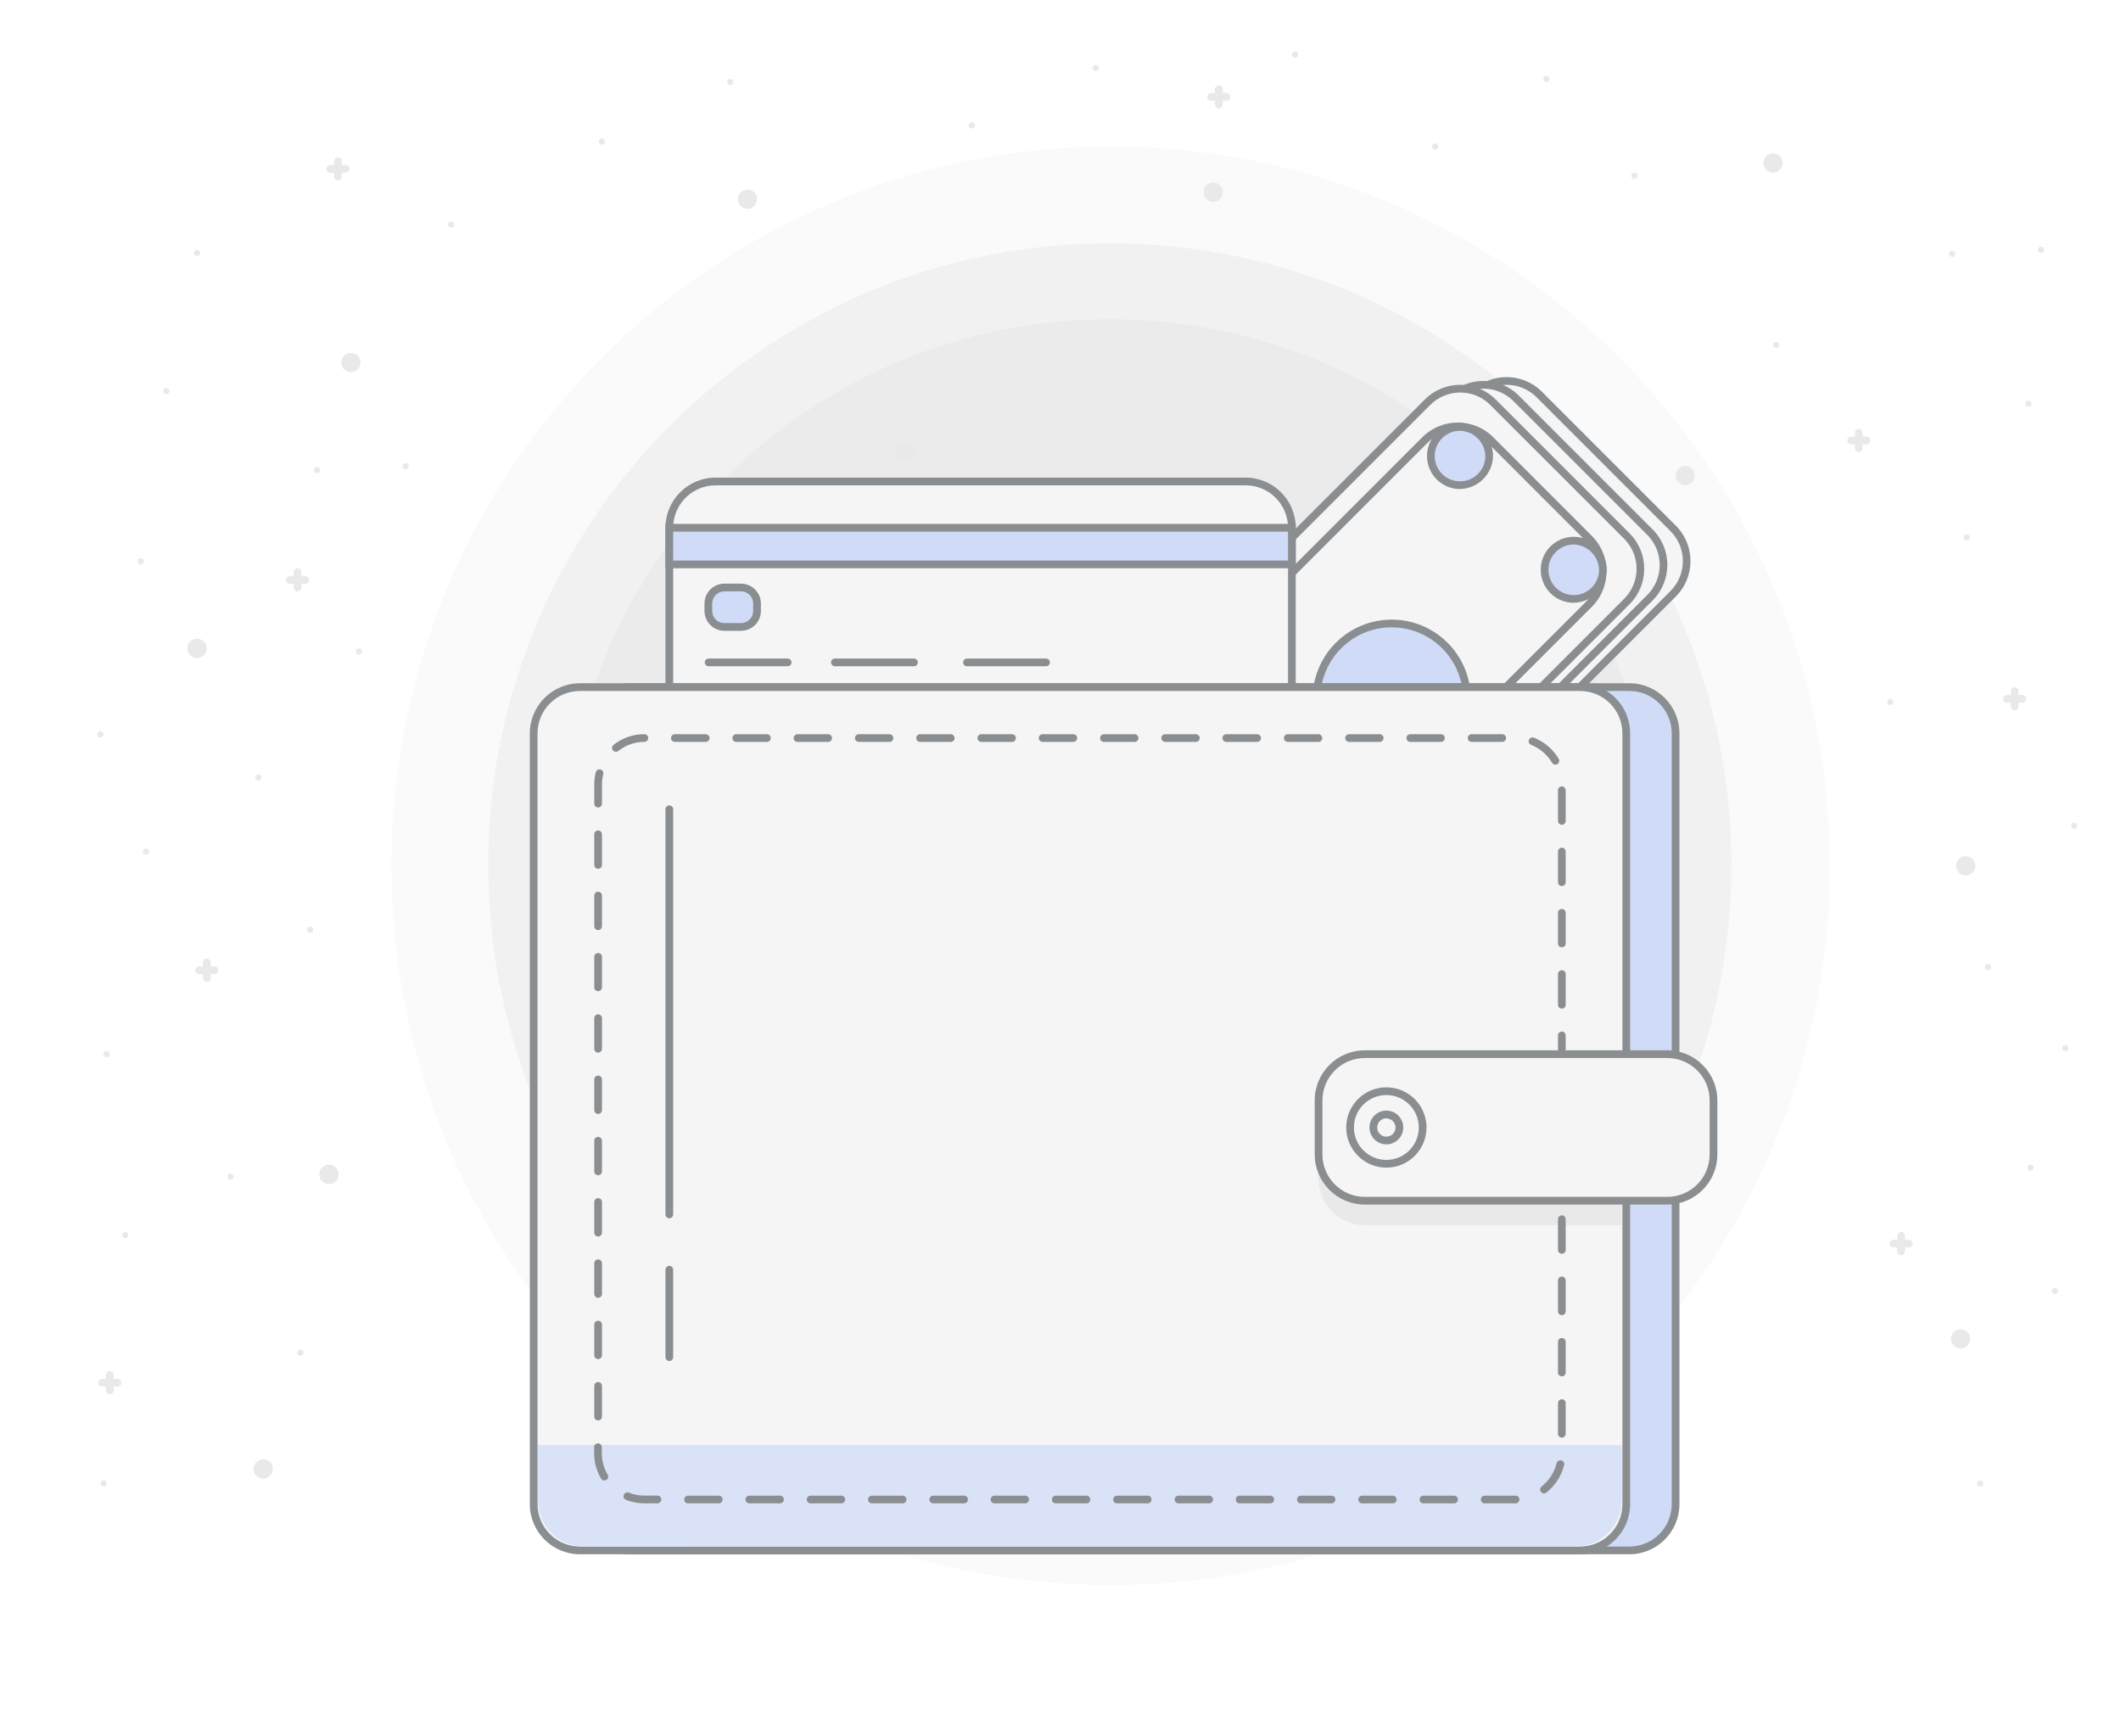
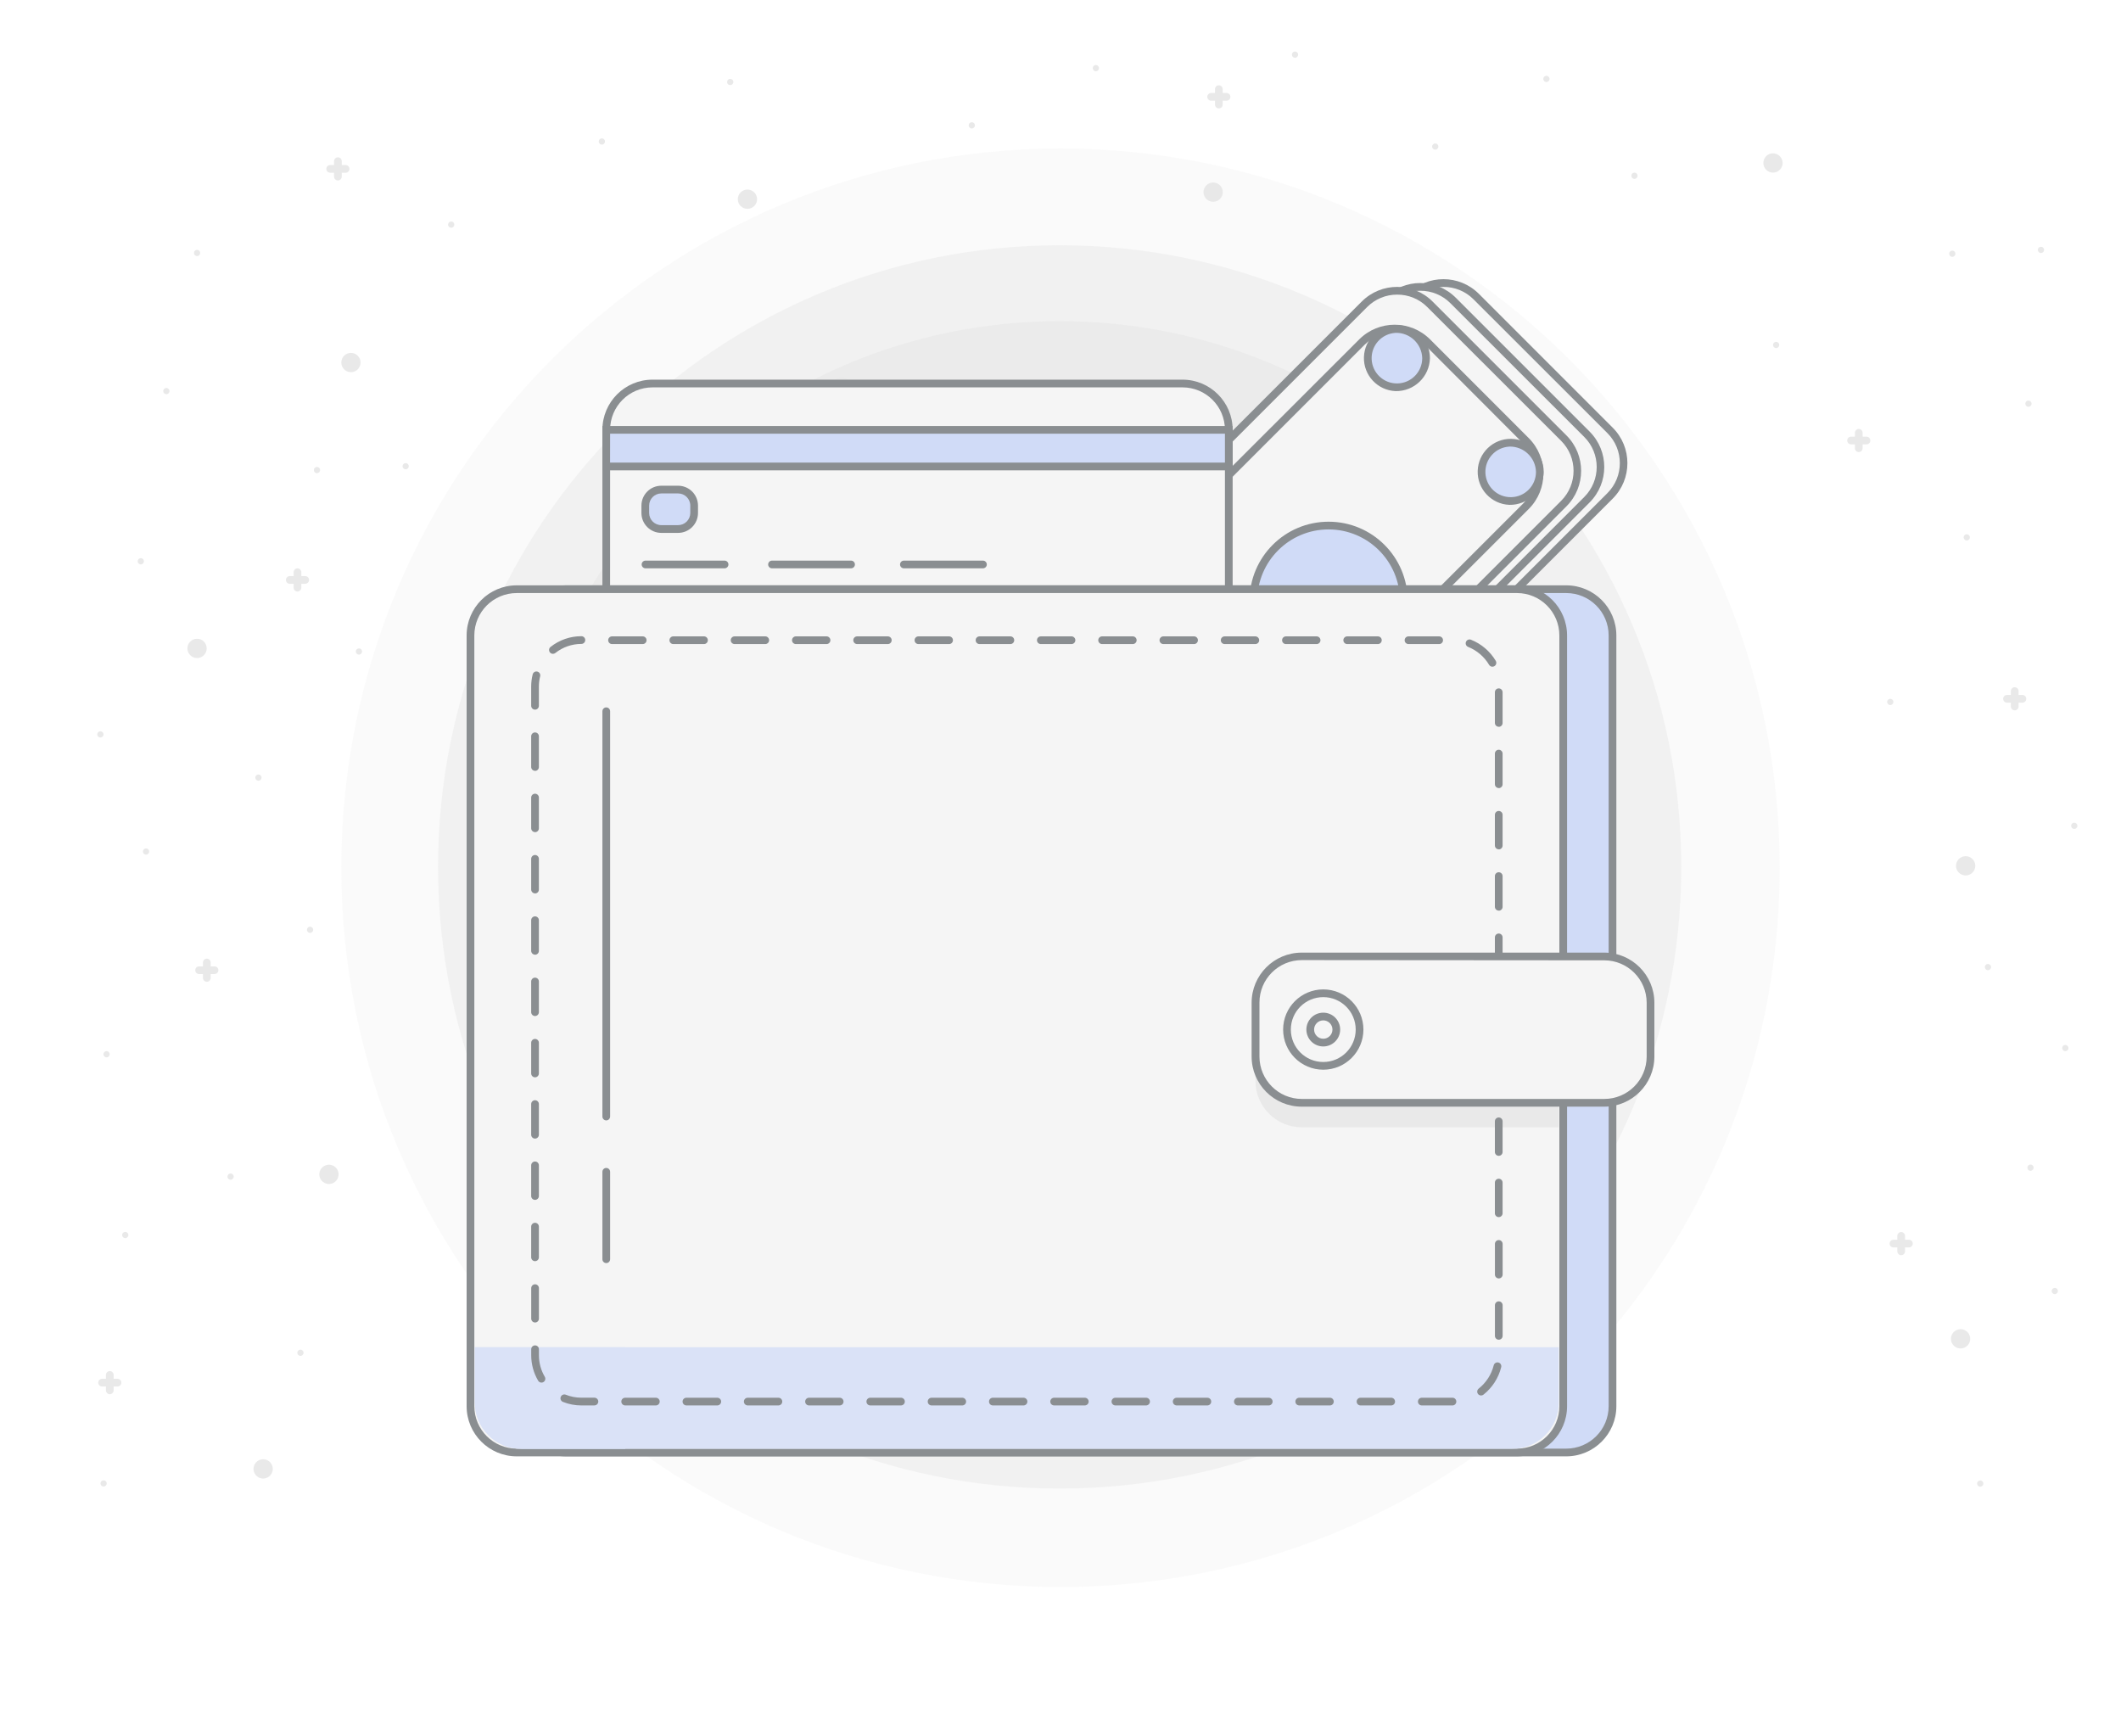
<svg xmlns="http://www.w3.org/2000/svg" id="Layer_1" data-name="Layer 1" viewBox="0 0 550 450">
  <defs>
-     <style>.cls-1{opacity:0.18;}.cls-2{fill:#e5e5e5;}.cls-3{opacity:0.42;}.cls-4{opacity:0.5;}.cls-5{fill:#e9e9e9;}.cls-6{fill:#f5f5f5;}.cls-7{fill:#8a8e91;}.cls-8{fill:#d0dbf7;}.cls-9{fill:#dae2f7;}</style>
+     <style>.cls-1{fill:#e9e9e9;}.cls-2{opacity:0.18;}.cls-3{fill:#e5e5e5;}.cls-4{opacity:0.42;}.cls-5{opacity:0.5;}.cls-6{fill:#f5f5f5;}.cls-7{fill:#8a8e91;}.cls-8{fill:#d0dbf7;}.cls-9{fill:#dae2f7;}</style>
  </defs>
-   <g class="cls-1">
-     <circle class="cls-2" cx="288" cy="224.5" r="186.5" />
-   </g>
-   <g class="cls-3">
-     <circle class="cls-2" cx="287.78" cy="224.28" r="161.19" />
+   <circle class="cls-1" cx="91" cy="94" r="2.5" />
+   <circle class="cls-1" cx="193.82" cy="51.65" r="2.5" />
+   <circle class="cls-1" cx="51.1" cy="168.12" r="2.5" />
+   <circle class="cls-1" cx="314.58" cy="49.82" r="2.5" />
+   <circle class="cls-1" cx="85.3" cy="304.5" r="2.5" transform="translate(-172.97 122.03) rotate(-39.11)" />
+   <circle class="cls-1" cx="68.24" cy="380.87" r="2.5" transform="translate(-224.97 128.38) rotate(-39.11)" />
+   <circle class="cls-1" cx="459.76" cy="42.26" r="2.5" transform="translate(1.86 101.39) rotate(-12.61)" />
+   <circle class="cls-1" cx="509.72" cy="224.5" r="2.5" transform="translate(-36.72 116.69) rotate(-12.61)" />
+   <circle class="cls-1" cx="508.4" cy="347.14" r="2.5" transform="translate(-63.52 119.36) rotate(-12.61)" />
+   <circle class="cls-1" cx="51.1" cy="65.59" r="0.81" />
+   <circle class="cls-1" cx="105.19" cy="120.88" r="0.81" />
+   <circle class="cls-1" cx="43.14" cy="101.4" r="0.81" />
+   <circle class="cls-1" cx="82.19" cy="121.88" r="0.81" />
+   <circle class="cls-1" cx="36.51" cy="145.53" r="0.81" />
+   <circle class="cls-1" cx="93.08" cy="168.93" r="0.81" />
+   <circle class="cls-1" cx="26.03" cy="190.42" r="0.81" />
+   <circle class="cls-1" cx="67.01" cy="201.62" r="0.81" />
+   <circle class="cls-1" cx="37.87" cy="220.79" r="0.81" />
+   <circle class="cls-1" cx="80.4" cy="241.08" r="0.81" />
+   <circle class="cls-1" cx="27.63" cy="273.35" r="0.81" />
+   <circle class="cls-1" cx="59.79" cy="305.08" r="0.81" />
+   <circle class="cls-1" cx="32.48" cy="320.22" r="0.81" />
+   <circle class="cls-1" cx="77.91" cy="350.75" r="0.81" />
+   <circle class="cls-1" cx="26.86" cy="384.63" r="0.81" />
+   <circle class="cls-1" cx="189.35" cy="21.27" r="0.81" transform="translate(26.03 119.4) rotate(-37.41)" />
+   <circle class="cls-1" cx="156.08" cy="36.7" r="0.81" transform="translate(9.8 102.36) rotate(-37.41)" />
+   <circle class="cls-1" cx="117" cy="58.24" r="0.81" transform="translate(-11.32 83.06) rotate(-37.41)" />
+   <circle class="cls-1" cx="529.25" cy="64.79" r="0.81" />
+   <circle class="cls-1" cx="506.25" cy="65.79" r="0.81" />
+   <circle class="cls-1" cx="526" cy="104.67" r="0.81" />
+   <circle class="cls-1" cx="460.57" cy="89.44" r="0.81" />
+   <circle class="cls-1" cx="423.83" cy="45.57" r="0.81" />
+   <circle class="cls-1" cx="401" cy="20.46" r="0.81" />
+   <circle class="cls-1" cx="372.17" cy="38" r="0.81" />
+   <circle class="cls-1" cx="335.81" cy="14.17" r="0.81" />
+   <circle class="cls-1" cx="252" cy="32.5" r="0.81" />
+   <circle class="cls-1" cx="284.17" cy="17.67" r="0.81" />
+   <circle class="cls-1" cx="510" cy="139.33" r="0.81" />
+   <circle class="cls-1" cx="490.17" cy="182" r="0.81" />
+   <circle class="cls-1" cx="537.88" cy="214.12" r="0.81" />
+   <circle class="cls-1" cx="515.5" cy="250.75" r="0.81" />
+   <circle class="cls-1" cx="535.56" cy="271.75" r="0.81" />
+   <circle class="cls-1" cx="526.55" cy="302.78" r="0.81" transform="translate(135.78 767.78) rotate(-79.86)" />
+   <circle class="cls-1" cx="532.86" cy="334.76" r="0.81" transform="translate(109.49 800.34) rotate(-79.86)" />
+   <circle class="cls-1" cx="513.52" cy="384.69" r="0.81" transform="translate(44.41 822.44) rotate(-79.86)" />
+   <path class="cls-1" d="M89.62,42.79h-1v-1a1,1,0,0,0-2,0v1h-1a1,1,0,0,0,0,2h1v1a1,1,0,0,0,2,0v-1h1a1,1,0,0,0,0-2Z" />
+   <path class="cls-1" d="M484,113.22h-1v-1a1,1,0,1,0-2,0v1h-1a1,1,0,0,0,0,2h1v1a1,1,0,0,0,2,0v-1h1a1,1,0,0,0,0-2Z" />
+   <path class="cls-1" d="M55.63,250.56h-1v-1a1,1,0,1,0-2,0v1h-1a1,1,0,0,0,0,2h1v1a1,1,0,0,0,2,0v-1h1a1,1,0,0,0,0-2Z" />
+   <path class="cls-1" d="M318.06,24.11h-1v-1a1,1,0,0,0-2,0v1h-1a1,1,0,0,0,0,2h1v1a1,1,0,1,0,2,0v-1h1a1,1,0,0,0,0-2Z" />
+   <path class="cls-1" d="M524.44,180.19h-1v-1a1,1,0,0,0-2,0v1h-1a1,1,0,0,0,0,2h1v1a1,1,0,1,0,2,0v-1h1a1,1,0,0,0,0-2Z" />
+   <path class="cls-1" d="M495,321.45h-1v-1a1,1,0,0,0-2,0v1h-1a1,1,0,0,0,0,2h1v1a1,1,0,0,0,2,0v-1h1a1,1,0,0,0,0-2Z" />
+   <path class="cls-1" d="M79.14,149.37h-1v-1a1,1,0,0,0-2,0v1h-1a1,1,0,1,0,0,2h1v1a1,1,0,0,0,2,0v-1h1a1,1,0,1,0,0-2Z" />
+   <path class="cls-1" d="M30.47,357.5h-1v-1a1,1,0,0,0-2,0v1h-1a1,1,0,1,0,0,2h1v1a1,1,0,0,0,2,0v-1h1a1,1,0,1,0,0-2Z" />
+   <g class="cls-2">
+     <circle class="cls-3" cx="275" cy="225" r="186.5" />
  </g>
  <g class="cls-4">
-     <circle class="cls-2" cx="287.78" cy="224.28" r="141.51" />
+     <circle class="cls-3" cx="274.78" cy="224.78" r="161.19" />
  </g>
-   <circle class="cls-5" cx="91" cy="94" r="2.5" />
-   <circle class="cls-5" cx="193.82" cy="51.65" r="2.5" />
-   <circle class="cls-5" cx="51.1" cy="168.12" r="2.5" />
-   <circle class="cls-5" cx="234.54" cy="116.72" r="2.5" />
-   <circle class="cls-5" cx="314.58" cy="49.82" r="2.5" />
-   <circle class="cls-5" cx="85.3" cy="304.5" r="2.5" transform="translate(-172.97 122.03) rotate(-39.11)" />
-   <circle class="cls-5" cx="68.24" cy="380.87" r="2.5" transform="translate(-224.97 128.38) rotate(-39.11)" />
-   <circle class="cls-5" cx="459.76" cy="42.26" r="2.5" transform="translate(1.86 101.39) rotate(-12.61)" />
-   <circle class="cls-5" cx="437" cy="123.3" r="2.5" transform="translate(-16.38 98.37) rotate(-12.61)" />
-   <circle class="cls-5" cx="509.72" cy="224.5" r="2.5" transform="translate(-36.72 116.69) rotate(-12.61)" />
-   <circle class="cls-5" cx="508.4" cy="347.14" r="2.5" transform="translate(-63.52 119.36) rotate(-12.61)" />
-   <circle class="cls-5" cx="51.1" cy="65.59" r="0.81" />
-   <circle class="cls-5" cx="105.19" cy="120.88" r="0.81" />
-   <circle class="cls-5" cx="43.14" cy="101.4" r="0.81" />
-   <circle class="cls-5" cx="82.19" cy="121.88" r="0.81" />
-   <circle class="cls-5" cx="36.51" cy="145.53" r="0.81" />
-   <circle class="cls-5" cx="93.08" cy="168.93" r="0.81" />
-   <circle class="cls-5" cx="26.03" cy="190.42" r="0.81" />
-   <circle class="cls-5" cx="67.01" cy="201.62" r="0.81" />
-   <circle class="cls-5" cx="37.87" cy="220.79" r="0.81" />
-   <circle class="cls-5" cx="80.4" cy="241.08" r="0.81" />
-   <circle class="cls-5" cx="27.63" cy="273.35" r="0.81" />
-   <circle class="cls-5" cx="59.79" cy="305.08" r="0.81" />
-   <circle class="cls-5" cx="32.48" cy="320.22" r="0.81" />
-   <circle class="cls-5" cx="77.91" cy="350.75" r="0.81" />
-   <circle class="cls-5" cx="26.86" cy="384.63" r="0.81" />
-   <circle class="cls-5" cx="189.35" cy="21.27" r="0.81" transform="translate(26.03 119.4) rotate(-37.41)" />
-   <circle class="cls-5" cx="156.08" cy="36.7" r="0.81" transform="translate(9.8 102.36) rotate(-37.41)" />
-   <circle class="cls-5" cx="117" cy="58.24" r="0.81" transform="translate(-11.32 83.06) rotate(-37.41)" />
-   <circle class="cls-5" cx="529.25" cy="64.79" r="0.81" />
-   <circle class="cls-5" cx="506.25" cy="65.79" r="0.81" />
-   <circle class="cls-5" cx="526" cy="104.67" r="0.81" />
-   <circle class="cls-5" cx="460.57" cy="89.44" r="0.81" />
-   <circle class="cls-5" cx="423.83" cy="45.57" r="0.81" />
-   <circle class="cls-5" cx="401" cy="20.46" r="0.81" />
-   <circle class="cls-5" cx="372.17" cy="38" r="0.81" />
-   <circle class="cls-5" cx="335.81" cy="14.17" r="0.81" />
-   <circle class="cls-5" cx="252" cy="32.5" r="0.81" />
-   <circle class="cls-5" cx="284.17" cy="17.67" r="0.81" />
-   <circle class="cls-5" cx="510" cy="139.33" r="0.81" />
-   <circle class="cls-5" cx="490.17" cy="182" r="0.81" />
-   <circle class="cls-5" cx="537.88" cy="214.12" r="0.81" />
-   <circle class="cls-5" cx="515.5" cy="250.75" r="0.81" />
-   <circle class="cls-5" cx="535.56" cy="271.75" r="0.81" />
-   <circle class="cls-5" cx="526.55" cy="302.78" r="0.81" transform="translate(135.78 767.78) rotate(-79.86)" />
-   <circle class="cls-5" cx="532.86" cy="334.76" r="0.81" transform="translate(109.49 800.34) rotate(-79.86)" />
-   <circle class="cls-5" cx="513.52" cy="384.69" r="0.81" transform="translate(44.41 822.44) rotate(-79.86)" />
-   <path class="cls-5" d="M89.62,42.79h-1v-1a1,1,0,0,0-2,0v1h-1a1,1,0,0,0,0,2h1v1a1,1,0,0,0,2,0v-1h1a1,1,0,0,0,0-2Z" />
-   <path class="cls-5" d="M484,113.22h-1v-1a1,1,0,1,0-2,0v1h-1a1,1,0,0,0,0,2h1v1a1,1,0,0,0,2,0v-1h1a1,1,0,0,0,0-2Z" />
-   <path class="cls-5" d="M55.63,250.56h-1v-1a1,1,0,1,0-2,0v1h-1a1,1,0,0,0,0,2h1v1a1,1,0,0,0,2,0v-1h1a1,1,0,0,0,0-2Z" />
-   <path class="cls-5" d="M318.06,24.11h-1v-1a1,1,0,0,0-2,0v1h-1a1,1,0,0,0,0,2h1v1a1,1,0,1,0,2,0v-1h1a1,1,0,0,0,0-2Z" />
-   <path class="cls-5" d="M524.44,180.19h-1v-1a1,1,0,0,0-2,0v1h-1a1,1,0,0,0,0,2h1v1a1,1,0,1,0,2,0v-1h1a1,1,0,0,0,0-2Z" />
-   <path class="cls-5" d="M495,321.45h-1v-1a1,1,0,0,0-2,0v1h-1a1,1,0,0,0,0,2h1v1a1,1,0,0,0,2,0v-1h1a1,1,0,0,0,0-2Z" />
-   <path class="cls-5" d="M79.14,149.37h-1v-1a1,1,0,0,0-2,0v1h-1a1,1,0,1,0,0,2h1v1a1,1,0,0,0,2,0v-1h1a1,1,0,1,0,0-2Z" />
-   <path class="cls-5" d="M30.47,357.5h-1v-1a1,1,0,0,0-2,0v1h-1a1,1,0,1,0,0,2h1v1a1,1,0,0,0,2,0v-1h1a1,1,0,1,0,0-2Z" />
-   <rect class="cls-6" x="295.51" y="133.21" width="141.75" height="73.08" rx="12" ry="12" transform="translate(-12.72 308.79) rotate(-45)" />
-   <path class="cls-7" d="M342.11,241.73a13,13,0,0,1-9.19-3.8l-34.71-34.71a13,13,0,0,1,0-18.38l83.26-83.26a13,13,0,0,1,18.38,0l34.71,34.71a13,13,0,0,1,0,18.38L351.3,237.93A13,13,0,0,1,342.11,241.73ZM390.67,99.78a10.92,10.92,0,0,0-7.78,3.21l-83.26,83.26a11,11,0,0,0,0,15.56l34.71,34.71a11,11,0,0,0,15.56,0l83.26-83.26a11,11,0,0,0,0-15.56L398.45,103A10.92,10.92,0,0,0,390.67,99.78Z" />
-   <rect class="cls-6" x="289.51" y="134.21" width="141.75" height="73.08" rx="12" ry="12" transform="translate(-15.18 304.85) rotate(-45)" />
-   <path class="cls-7" d="M336.11,242.73a13,13,0,0,1-9.19-3.8l-34.71-34.71a13,13,0,0,1,0-18.38l83.26-83.26a13,13,0,0,1,18.38,0l34.71,34.71a13,13,0,0,1,0,18.38L345.3,238.93A13,13,0,0,1,336.11,242.73Zm48.56-141.95a10.92,10.92,0,0,0-7.78,3.21l-83.26,83.26a11,11,0,0,0,0,15.56l34.71,34.71a11,11,0,0,0,15.56,0l83.26-83.26a11,11,0,0,0,0-15.56L392.45,104A10.92,10.92,0,0,0,384.67,100.78Z" />
-   <rect class="cls-6" x="283.51" y="135.21" width="141.75" height="73.08" rx="12" ry="12" transform="translate(-17.65 300.9) rotate(-45)" />
-   <path class="cls-7" d="M330.11,243.73a13,13,0,0,1-9.19-3.8l-34.71-34.71a13,13,0,0,1,0-18.38l83.26-83.26a13,13,0,0,1,18.38,0l34.71,34.71a13,13,0,0,1,0,18.38L339.3,239.93A13,13,0,0,1,330.11,243.73Zm48.56-141.95a10.92,10.92,0,0,0-7.78,3.21l-83.26,83.26a11,11,0,0,0,0,15.56l34.71,34.71a11,11,0,0,0,15.56,0l83.26-83.26a11,11,0,0,0,0-15.56L386.45,105A10.92,10.92,0,0,0,378.67,101.78Z" />
-   <rect class="cls-6" x="295.27" y="139.85" width="121.86" height="60.18" rx="12" ry="12" transform="translate(-15.84 301.65) rotate(-45)" />
-   <path class="cls-7" d="M334.4,230.31a12.91,12.91,0,0,1-9.19-3.79l-25.58-25.58a13,13,0,0,1,0-18.38l69.2-69.2a13,13,0,0,1,18.38,0l25.58,25.59a13,13,0,0,1,0,18.38l-69.2,69.2A12.91,12.91,0,0,1,334.4,230.31ZM378,111.55a11,11,0,0,0-7.78,3.22L301,184a11,11,0,0,0,0,15.56l25.58,25.58a11,11,0,0,0,15.56,0l69.2-69.2a11,11,0,0,0,0-15.56l-25.58-25.59A11,11,0,0,0,378,111.55Z" />
-   <path class="cls-6" d="M185.56,124.83H323a12,12,0,0,1,12,12v48.91a0,0,0,0,1,0,0H173.56a0,0,0,0,1,0,0V136.83A12,12,0,0,1,185.56,124.83Z" />
-   <path class="cls-7" d="M336,186.74H172.56V136.84a13,13,0,0,1,13-13H323a13,13,0,0,1,13,13Zm-161.44-2H334V136.84a11,11,0,0,0-11-11H185.56a11,11,0,0,0-11,11Z" />
-   <circle class="cls-8" cx="360.88" cy="181.16" r="19.5" />
-   <path class="cls-7" d="M360.88,201.66a20.5,20.5,0,1,1,20.5-20.5A20.52,20.52,0,0,1,360.88,201.66Zm0-39a18.5,18.5,0,1,0,18.5,18.5A18.52,18.52,0,0,0,360.88,162.66Z" />
-   <rect class="cls-8" x="151.17" y="178.16" width="283.33" height="223.84" rx="12" ry="12" />
-   <path class="cls-7" d="M422.5,403H163.17a13,13,0,0,1-13-13V190.16a13,13,0,0,1,13-13H422.5a13,13,0,0,1,13,13V390A13,13,0,0,1,422.5,403ZM163.17,179.16a11,11,0,0,0-11,11V390a11,11,0,0,0,11,11H422.5a11,11,0,0,0,11-11V190.16a11,11,0,0,0-11-11Z" />
-   <rect class="cls-6" x="138.39" y="178.16" width="283.33" height="223.84" rx="12" ry="12" />
-   <path class="cls-7" d="M409.71,403H150.39a13,13,0,0,1-13-13V190.16a13,13,0,0,1,13-13H409.71a13,13,0,0,1,13,13V390A13,13,0,0,1,409.71,403ZM150.39,179.16a11,11,0,0,0-11,11V390a11,11,0,0,0,11,11H409.71a11,11,0,0,0,11-11V190.16a11,11,0,0,0-11-11Z" />
-   <path class="cls-5" d="M353.92,279.68h54.64a12,12,0,0,1,12,12v26a0,0,0,0,1,0,0H353.92a12,12,0,0,1-12-12v-14A12,12,0,0,1,353.92,279.68Z" />
-   <path class="cls-9" d="M139.5,374.71H420.55a0,0,0,0,1,0,0V389a12,12,0,0,1-12,12H151.5a12,12,0,0,1-12-12V374.71A0,0,0,0,1,139.5,374.71Z" />
-   <path class="cls-7" d="M173.56,315.89a1,1,0,0,1-1-1V209.82a1,1,0,0,1,2,0V314.89A1,1,0,0,1,173.56,315.89Z" />
-   <path class="cls-9" d="M139.5,374.71h39a0,0,0,0,1,0,0V401a0,0,0,0,1,0,0h-27a12,12,0,0,1-12-12V374.71A0,0,0,0,1,139.5,374.71Z" />
-   <path class="cls-7" d="M393,389.8h-8a1,1,0,0,1,0-2H393a1,1,0,0,1,1,1A1,1,0,0,1,393,389.8Zm-15.94,0h-7.95a1,1,0,0,1,0-2h7.95a1,1,0,0,1,0,2Zm-15.89,0h-7.95a1,1,0,0,1,0-2h7.95a1,1,0,0,1,0,2Zm-15.89,0h-7.95a1,1,0,0,1,0-2h7.95a1,1,0,0,1,0,2Zm-15.89,0h-7.95a1,1,0,0,1,0-2h7.95a1,1,0,0,1,0,2Zm-15.89,0H305.6a1,1,0,0,1,0-2h7.95a1,1,0,0,1,0,2Zm-15.89,0h-7.95a1,1,0,0,1,0-2h7.95a1,1,0,0,1,0,2Zm-15.89,0h-7.95a1,1,0,0,1,0-2h7.95a1,1,0,0,1,0,2Zm-15.89,0h-7.95a1,1,0,0,1,0-2h7.95a1,1,0,0,1,0,2Zm-15.89,0H242a1,1,0,0,1,0-2H250a1,1,0,0,1,0,2Zm-15.89,0h-7.95a1,1,0,0,1,0-2h7.95a1,1,0,1,1,0,2Zm-15.89,0h-7.95a1,1,0,1,1,0-2h7.95a1,1,0,1,1,0,2Zm-15.89,0h-7.95a1,1,0,1,1,0-2h7.95a1,1,0,0,1,0,2Zm-15.89,0h-7.95a1,1,0,1,1,0-2h7.95a1,1,0,0,1,0,2Zm-15.89,0H167.1a12.86,12.86,0,0,1-4.78-.92,1,1,0,1,1,.74-1.86,10.88,10.88,0,0,0,4,.77h3.43a1,1,0,0,1,0,2Zm229.88-2.58a1,1,0,0,1-.62-1.79,11.1,11.1,0,0,0,3.89-6,1,1,0,1,1,1.94.48A13.11,13.11,0,0,1,401,387,1,1,0,0,1,400.41,387.22Zm-243.65-3.34a1,1,0,0,1-.86-.49,13,13,0,0,1-1.8-6.59v-1.57a1,1,0,0,1,2,0v1.57a10.94,10.94,0,0,0,1.52,5.57,1,1,0,0,1-.86,1.51ZM405,372.76a1,1,0,0,1-1-1v-7.95a1,1,0,0,1,2,0v7.95A1,1,0,0,1,405,372.76Zm-249.9-4.47a1,1,0,0,1-1-1v-7.95a1,1,0,0,1,2,0v7.95A1,1,0,0,1,155.1,368.29ZM405,356.87a1,1,0,0,1-1-1v-7.95a1,1,0,0,1,2,0v7.95A1,1,0,0,1,405,356.87Zm-249.9-4.47a1,1,0,0,1-1-1v-7.95a1,1,0,0,1,2,0v7.95A1,1,0,0,1,155.1,352.39ZM405,341a1,1,0,0,1-1-1V332a1,1,0,1,1,2,0V340A1,1,0,0,1,405,341ZM155.1,336.5a1,1,0,0,1-1-1v-7.95a1,1,0,0,1,2,0v7.95A1,1,0,0,1,155.1,336.5ZM405,325.08a1,1,0,0,1-1-1v-7.95a1,1,0,1,1,2,0v7.95A1,1,0,0,1,405,325.08Zm-249.9-4.47a1,1,0,0,1-1-1v-7.95a1,1,0,0,1,2,0v7.95A1,1,0,0,1,155.1,320.61ZM405,309.19a1,1,0,0,1-1-1v-7.95a1,1,0,1,1,2,0v7.95A1,1,0,0,1,405,309.19Zm-249.9-4.47a1,1,0,0,1-1-1v-7.95a1,1,0,0,1,2,0v7.95A1,1,0,0,1,155.1,304.72ZM405,293.3a1,1,0,0,1-1-1v-7.95a1,1,0,1,1,2,0v7.95A1,1,0,0,1,405,293.3Zm-249.9-4.47a1,1,0,0,1-1-1v-7.95a1,1,0,0,1,2,0v7.95A1,1,0,0,1,155.1,288.83ZM405,277.41a1,1,0,0,1-1-1v-7.95a1,1,0,0,1,2,0v7.95A1,1,0,0,1,405,277.41Zm-249.9-4.47a1,1,0,0,1-1-1V264a1,1,0,0,1,2,0v7.95A1,1,0,0,1,155.1,272.94ZM405,261.52a1,1,0,0,1-1-1v-7.95a1,1,0,0,1,2,0v7.95A1,1,0,0,1,405,261.52ZM155.1,257a1,1,0,0,1-1-1V248.1a1,1,0,0,1,2,0V256A1,1,0,0,1,155.1,257ZM405,245.63a1,1,0,0,1-1-1v-7.95a1,1,0,0,1,2,0v7.95A1,1,0,0,1,405,245.63Zm-249.9-4.47a1,1,0,0,1-1-1v-7.95a1,1,0,0,1,2,0v7.95A1,1,0,0,1,155.1,241.16ZM405,229.74a1,1,0,0,1-1-1v-7.95a1,1,0,0,1,2,0v7.95A1,1,0,0,1,405,229.74Zm-249.9-4.47a1,1,0,0,1-1-1v-7.95a1,1,0,0,1,2,0v7.95A1,1,0,0,1,155.1,225.27ZM405,213.85a1,1,0,0,1-1-1V204.9a1,1,0,0,1,2,0v7.95A1,1,0,0,1,405,213.85Zm-249.9-4.47a1,1,0,0,1-1-1v-5a12.94,12.94,0,0,1,.39-3.14,1,1,0,1,1,1.94.49,11,11,0,0,0-.33,2.66v5A1,1,0,0,1,155.1,209.38Zm248.23-11.11a1,1,0,0,1-.86-.49,11.15,11.15,0,0,0-5.44-4.65,1,1,0,0,1,.74-1.86,13.16,13.16,0,0,1,6.43,5.48,1,1,0,0,1-.86,1.51Zm-243.62-3.34a1,1,0,0,1-.62-1.79,12.84,12.84,0,0,1,8-2.78h0a1,1,0,0,1,0,2,10.85,10.85,0,0,0-6.75,2.35A1,1,0,0,1,159.71,194.92Zm229.84-2.56H381.6a1,1,0,0,1,0-2h7.95a1,1,0,0,1,0,2Zm-15.89,0h-7.95a1,1,0,0,1,0-2h7.95a1,1,0,0,1,0,2Zm-15.89,0h-7.95a1,1,0,0,1,0-2h7.95a1,1,0,0,1,0,2Zm-15.89,0h-7.95a1,1,0,0,1,0-2h7.95a1,1,0,0,1,0,2Zm-15.89,0H318a1,1,0,0,1,0-2H326a1,1,0,0,1,0,2Zm-15.89,0h-7.95a1,1,0,0,1,0-2h7.95a1,1,0,0,1,0,2Zm-15.89,0h-7.95a1,1,0,0,1,0-2h7.95a1,1,0,0,1,0,2Zm-15.89,0h-7.95a1,1,0,0,1,0-2h7.95a1,1,0,0,1,0,2Zm-15.89,0h-7.95a1,1,0,0,1,0-2h7.95a1,1,0,0,1,0,2Zm-15.89,0h-7.95a1,1,0,0,1,0-2h7.95a1,1,0,0,1,0,2Zm-15.89,0h-7.95a1,1,0,0,1,0-2h7.95a1,1,0,0,1,0,2Zm-15.89,0H206.8a1,1,0,0,1,0-2h7.95a1,1,0,0,1,0,2Zm-15.89,0h-7.95a1,1,0,0,1,0-2h7.95a1,1,0,0,1,0,2Zm-15.89,0H175a1,1,0,0,1,0-2H183a1,1,0,0,1,0,2Z" />
-   <rect class="cls-6" x="341.92" y="273.35" width="102.41" height="37.99" rx="12" ry="12" />
-   <path class="cls-7" d="M432.33,312.33H353.92a13,13,0,0,1-13-13v-14a13,13,0,0,1,13-13h78.41a13,13,0,0,1,13,13v14A13,13,0,0,1,432.33,312.33Zm-78.41-38a11,11,0,0,0-11,11v14a11,11,0,0,0,11,11h78.41a11,11,0,0,0,11-11v-14a11,11,0,0,0-11-11Z" />
-   <circle class="cls-6" cx="359.5" cy="292.34" r="9.41" />
-   <path class="cls-7" d="M359.5,302.75a10.41,10.41,0,1,1,10.41-10.41A10.42,10.42,0,0,1,359.5,302.75Zm0-18.82a8.41,8.41,0,1,0,8.41,8.41A8.42,8.42,0,0,0,359.5,283.93Z" />
-   <circle class="cls-6" cx="359.5" cy="292.34" r="3.38" />
-   <path class="cls-7" d="M359.5,296.72a4.38,4.38,0,1,1,4.38-4.38A4.38,4.38,0,0,1,359.5,296.72Zm0-6.76a2.38,2.38,0,1,0,2.38,2.38A2.38,2.38,0,0,0,359.5,290Z" />
-   <path class="cls-7" d="M173.56,352.89a1,1,0,0,1-1-1V329.22a1,1,0,0,1,2,0v22.67A1,1,0,0,1,173.56,352.89Z" />
-   <rect class="cls-8" x="183.69" y="152.33" width="12.62" height="10.23" rx="4.16" ry="4.16" />
-   <path class="cls-7" d="M192.15,163.56h-4.31a5.16,5.16,0,0,1-5.16-5.16v-1.91a5.16,5.16,0,0,1,5.16-5.16h4.31a5.16,5.16,0,0,1,5.16,5.16v1.91A5.16,5.16,0,0,1,192.15,163.56Zm-4.31-10.23a3.16,3.16,0,0,0-3.16,3.16v1.91a3.16,3.16,0,0,0,3.16,3.16h4.31a3.16,3.16,0,0,0,3.16-3.16v-1.91a3.16,3.16,0,0,0-3.16-3.16Z" />
-   <path class="cls-7" d="M204.25,172.75h-20.5a1,1,0,0,1,0-2h20.5a1,1,0,0,1,0,2Z" />
-   <path class="cls-7" d="M237,172.75h-20.5a1,1,0,0,1,0-2H237a1,1,0,0,1,0,2Z" />
-   <path class="cls-7" d="M271.25,172.75h-20.5a1,1,0,0,1,0-2h20.5a1,1,0,0,1,0,2Z" />
-   <rect class="cls-8" x="173.56" y="136.83" width="161.44" height="9.5" />
-   <path class="cls-7" d="M336,147.34H172.56v-11.5H336Zm-161.44-2H334v-7.5H174.56Z" />
-   <ellipse class="cls-8" cx="378.24" cy="118.24" rx="7.92" ry="7.55" />
-   <path class="cls-7" d="M378.24,126.8a8.56,8.56,0,1,1,8.92-8.55A8.75,8.75,0,0,1,378.24,126.8Zm0-15.1a6.56,6.56,0,1,0,6.92,6.55A6.75,6.75,0,0,0,378.24,111.69Z" />
-   <ellipse class="cls-8" cx="407.73" cy="147.74" rx="7.92" ry="7.55" />
-   <path class="cls-7" d="M407.73,156.29a8.56,8.56,0,1,1,8.92-8.55A8.75,8.75,0,0,1,407.73,156.29Zm0-15.1a6.56,6.56,0,1,0,6.92,6.55A6.75,6.75,0,0,0,407.73,141.18Z" />
+   <g class="cls-5">
+     <circle class="cls-3" cx="274.78" cy="224.78" r="141.51" />
+   </g>
+   <circle class="cls-1" cx="218.19" cy="100.33" r="2.5" />
+   <rect class="cls-6" x="279.16" y="107.82" width="141.75" height="73.08" rx="12" ry="12" transform="translate(0.45 289.79) rotate(-45)" />
+   <path class="cls-7" d="M325.75,216.34a13,13,0,0,1-9.19-3.8l-34.71-34.71a13,13,0,0,1,0-18.38l83.26-83.26a13,13,0,0,1,18.38,0l34.71,34.71a13,13,0,0,1,0,18.38l-83.26,83.26A13,13,0,0,1,325.75,216.34ZM374.31,74.39a10.92,10.92,0,0,0-7.78,3.21l-83.26,83.26a11,11,0,0,0,0,15.56L318,211.12a11,11,0,0,0,15.56,0l83.26-83.26a11,11,0,0,0,0-15.56L382.09,77.6A10.92,10.92,0,0,0,374.31,74.39Z" />
+   <rect class="cls-6" x="273.16" y="108.82" width="141.75" height="73.08" rx="12" ry="12" transform="translate(-2.02 285.84) rotate(-45)" />
+   <path class="cls-7" d="M319.75,217.34a13,13,0,0,1-9.19-3.8l-34.71-34.71a13,13,0,0,1,0-18.38l83.26-83.26a13,13,0,0,1,18.38,0l34.71,34.71a13,13,0,0,1,0,18.38l-83.26,83.26A13,13,0,0,1,319.75,217.34ZM368.31,75.39a10.92,10.92,0,0,0-7.78,3.21l-83.26,83.26a11,11,0,0,0,0,15.56L312,212.12a11,11,0,0,0,15.56,0l83.26-83.26a11,11,0,0,0,0-15.56L376.09,78.6A10.92,10.92,0,0,0,368.31,75.39Z" />
+   <rect class="cls-6" x="267.16" y="109.82" width="141.75" height="73.08" rx="12" ry="12" transform="translate(-4.48 281.89) rotate(-45)" />
+   <path class="cls-7" d="M313.75,218.34a13,13,0,0,1-9.19-3.8l-34.71-34.71a13,13,0,0,1,0-18.38l83.26-83.26a13,13,0,0,1,18.38,0l34.71,34.71a13,13,0,0,1,0,18.38l-83.26,83.26A13,13,0,0,1,313.75,218.34ZM362.31,76.39a10.92,10.92,0,0,0-7.78,3.21l-83.26,83.26a11,11,0,0,0,0,15.56L306,213.12a11,11,0,0,0,15.56,0l83.26-83.26a11,11,0,0,0,0-15.56L370.09,79.6A10.92,10.92,0,0,0,362.31,76.39Z" />
+   <rect class="cls-6" x="278.92" y="114.46" width="121.86" height="60.18" rx="12" ry="12" transform="translate(-2.67 282.64) rotate(-45)" />
+   <path class="cls-7" d="M318,204.92a12.91,12.91,0,0,1-9.19-3.79l-25.58-25.58a13,13,0,0,1,0-18.38L352.46,88a13,13,0,0,1,18.38,0l25.58,25.59a13,13,0,0,1,0,18.38l-69.2,69.2A12.91,12.91,0,0,1,318,204.92ZM361.65,86.16a11,11,0,0,0-7.78,3.22l-69.2,69.2a11,11,0,0,0,0,15.56l25.58,25.58a11,11,0,0,0,15.56,0l69.2-69.2A11,11,0,0,0,395,115L369.43,89.38A11,11,0,0,0,361.65,86.16Z" />
+   <path class="cls-6" d="M169.21,99.44H306.64a12,12,0,0,1,12,12v48.91a0,0,0,0,1,0,0H157.21a0,0,0,0,1,0,0V111.44A12,12,0,0,1,169.21,99.44Z" />
+   <path class="cls-7" d="M319.64,161.35H156.21V111.44a13,13,0,0,1,13-13H306.64a13,13,0,0,1,13,13Zm-161.44-2H317.64V111.44a11,11,0,0,0-11-11H169.21a11,11,0,0,0-11,11Z" />
+   <circle class="cls-8" cx="344.52" cy="155.77" r="19.5" />
+   <path class="cls-7" d="M344.52,176.27a20.5,20.5,0,1,1,20.5-20.5A20.52,20.52,0,0,1,344.52,176.27Zm0-39a18.5,18.5,0,1,0,18.5,18.5A18.52,18.52,0,0,0,344.52,137.27Z" />
+   <rect class="cls-8" x="134.82" y="152.77" width="283.33" height="223.84" rx="12" ry="12" />
+   <path class="cls-7" d="M406.14,377.61H146.82a13,13,0,0,1-13-13V164.77a13,13,0,0,1,13-13H406.14a13,13,0,0,1,13,13V364.61A13,13,0,0,1,406.14,377.61ZM146.82,153.77a11,11,0,0,0-11,11V364.61a11,11,0,0,0,11,11H406.14a11,11,0,0,0,11-11V164.77a11,11,0,0,0-11-11Z" />
+   <rect class="cls-6" x="122.03" y="152.77" width="283.33" height="223.84" rx="12" ry="12" />
+   <path class="cls-7" d="M393.36,377.61H134a13,13,0,0,1-13-13V164.77a13,13,0,0,1,13-13H393.36a13,13,0,0,1,13,13V364.61A13,13,0,0,1,393.36,377.61ZM134,153.77a11,11,0,0,0-11,11V364.61a11,11,0,0,0,11,11H393.36a11,11,0,0,0,11-11V164.77a11,11,0,0,0-11-11Z" />
+   <path class="cls-1" d="M337.56,254.29H392.2a12,12,0,0,1,12,12v26a0,0,0,0,1,0,0H337.56a12,12,0,0,1-12-12v-14A12,12,0,0,1,337.56,254.29Z" />
+   <path class="cls-9" d="M123.14,349.32H404.2a0,0,0,0,1,0,0v14.33a12,12,0,0,1-12,12H135.14a12,12,0,0,1-12-12V349.32a0,0,0,0,1,0,0Z" />
+   <path class="cls-7" d="M157.21,290.5a1,1,0,0,1-1-1V184.42a1,1,0,0,1,2,0V289.5A1,1,0,0,1,157.21,290.5Z" />
+   <path class="cls-9" d="M123.14,349.32h39a0,0,0,0,1,0,0v26.33a0,0,0,0,1,0,0h-27a12,12,0,0,1-12-12V349.32A0,0,0,0,1,123.14,349.32Z" />
+   <path class="cls-7" d="M376.69,364.41h-8a1,1,0,1,1,0-2h7.95a1,1,0,0,1,1,1A1,1,0,0,1,376.69,364.41Zm-15.94,0h-7.95a1,1,0,0,1,0-2h7.95a1,1,0,1,1,0,2Zm-15.89,0h-7.95a1,1,0,0,1,0-2h7.95a1,1,0,0,1,0,2Zm-15.89,0H321a1,1,0,0,1,0-2H329a1,1,0,0,1,0,2Zm-15.89,0h-7.95a1,1,0,0,1,0-2h7.95a1,1,0,1,1,0,2Zm-15.89,0h-7.95a1,1,0,0,1,0-2h7.95a1,1,0,1,1,0,2Zm-15.89,0h-7.95a1,1,0,0,1,0-2h7.95a1,1,0,1,1,0,2Zm-15.89,0h-7.95a1,1,0,0,1,0-2h7.95a1,1,0,1,1,0,2Zm-15.89,0h-7.95a1,1,0,0,1,0-2h7.95a1,1,0,0,1,0,2Zm-15.89,0h-7.95a1,1,0,1,1,0-2h7.95a1,1,0,0,1,0,2Zm-15.89,0h-7.95a1,1,0,1,1,0-2h7.95a1,1,0,0,1,0,2Zm-15.89,0H193.9a1,1,0,1,1,0-2h7.95a1,1,0,0,1,0,2Zm-15.89,0H178a1,1,0,1,1,0-2H186a1,1,0,0,1,0,2Zm-15.89,0h-7.95a1,1,0,1,1,0-2h7.95a1,1,0,0,1,0,2Zm-15.89,0h-3.43a12.86,12.86,0,0,1-4.78-.92,1,1,0,0,1,.74-1.86,10.88,10.88,0,0,0,4,.77h3.43a1,1,0,1,1,0,2Zm229.88-2.58a1,1,0,0,1-.62-1.79,11.1,11.1,0,0,0,3.89-6,1,1,0,1,1,1.94.48,13.11,13.11,0,0,1-4.59,7.09A1,1,0,0,1,384.05,361.83Zm-243.65-3.34a1,1,0,0,1-.86-.49,13,13,0,0,1-1.8-6.59v-1.57a1,1,0,0,1,2,0v1.57a10.94,10.94,0,0,0,1.52,5.57,1,1,0,0,1-.86,1.51Zm248.24-11.12a1,1,0,0,1-1-1v-7.95a1,1,0,0,1,2,0v7.95A1,1,0,0,1,388.64,347.37Zm-249.9-4.47a1,1,0,0,1-1-1V334a1,1,0,0,1,2,0v7.95A1,1,0,0,1,138.74,342.9Zm249.9-11.42a1,1,0,0,1-1-1v-7.95a1,1,0,0,1,2,0v7.95A1,1,0,0,1,388.64,331.48ZM138.74,327a1,1,0,0,1-1-1v-7.95a1,1,0,0,1,2,0V326A1,1,0,0,1,138.74,327Zm249.9-11.42a1,1,0,0,1-1-1v-7.95a1,1,0,0,1,2,0v7.95A1,1,0,0,1,388.64,315.58Zm-249.9-4.47a1,1,0,0,1-1-1v-7.95a1,1,0,0,1,2,0v7.95A1,1,0,0,1,138.74,311.11Zm249.9-11.42a1,1,0,0,1-1-1v-7.95a1,1,0,0,1,2,0v7.95A1,1,0,0,1,388.64,299.69Zm-249.9-4.47a1,1,0,0,1-1-1v-7.95a1,1,0,0,1,2,0v7.95A1,1,0,0,1,138.74,295.22Zm249.9-11.42a1,1,0,0,1-1-1v-7.95a1,1,0,0,1,2,0v7.95A1,1,0,0,1,388.64,283.8Zm-249.9-4.47a1,1,0,0,1-1-1v-7.95a1,1,0,0,1,2,0v7.95A1,1,0,0,1,138.74,279.33Zm249.9-11.42a1,1,0,0,1-1-1V259a1,1,0,0,1,2,0v7.95A1,1,0,0,1,388.64,267.91Zm-249.9-4.47a1,1,0,0,1-1-1v-7.95a1,1,0,0,1,2,0v7.95A1,1,0,0,1,138.74,263.44ZM388.64,252a1,1,0,0,1-1-1v-7.95a1,1,0,0,1,2,0V251A1,1,0,0,1,388.64,252Zm-249.9-4.47a1,1,0,0,1-1-1V238.6a1,1,0,0,1,2,0v7.95A1,1,0,0,1,138.74,247.55Zm249.9-11.42a1,1,0,0,1-1-1v-7.95a1,1,0,0,1,2,0v7.95A1,1,0,0,1,388.64,236.13Zm-249.9-4.47a1,1,0,0,1-1-1v-7.95a1,1,0,0,1,2,0v7.95A1,1,0,0,1,138.74,231.66Zm249.9-11.42a1,1,0,0,1-1-1v-7.95a1,1,0,0,1,2,0v7.95A1,1,0,0,1,388.64,220.24Zm-249.9-4.47a1,1,0,0,1-1-1v-7.95a1,1,0,0,1,2,0v7.95A1,1,0,0,1,138.74,215.77Zm249.9-11.42a1,1,0,0,1-1-1V195.4a1,1,0,0,1,2,0v7.95A1,1,0,0,1,388.64,204.35Zm-249.9-4.47a1,1,0,0,1-1-1v-7.95a1,1,0,0,1,2,0v7.95A1,1,0,0,1,138.74,199.88Zm249.9-11.42a1,1,0,0,1-1-1v-7.95a1,1,0,0,1,2,0v7.95A1,1,0,0,1,388.64,188.46ZM138.74,184a1,1,0,0,1-1-1v-5a12.94,12.94,0,0,1,.39-3.14,1,1,0,0,1,1.94.49,11,11,0,0,0-.33,2.66v5A1,1,0,0,1,138.74,184ZM387,172.87a1,1,0,0,1-.86-.49,11.15,11.15,0,0,0-5.44-4.65,1,1,0,1,1,.74-1.86,13.16,13.16,0,0,1,6.43,5.48,1,1,0,0,1-.86,1.51Zm-243.62-3.34a1,1,0,0,1-.62-1.79,12.84,12.84,0,0,1,8-2.78h0a1,1,0,0,1,0,2,10.85,10.85,0,0,0-6.75,2.35A1,1,0,0,1,143.35,169.53ZM373.19,167h-7.95a1,1,0,1,1,0-2h7.95a1,1,0,0,1,0,2Zm-15.89,0h-7.95a1,1,0,0,1,0-2h7.95a1,1,0,0,1,0,2Zm-15.89,0h-7.95a1,1,0,0,1,0-2h7.95a1,1,0,0,1,0,2Zm-15.89,0h-7.95a1,1,0,0,1,0-2h7.95a1,1,0,0,1,0,2Zm-15.89,0h-7.95a1,1,0,0,1,0-2h7.95a1,1,0,0,1,0,2Zm-15.89,0h-7.95a1,1,0,0,1,0-2h7.95a1,1,0,0,1,0,2Zm-15.89,0H269.9a1,1,0,0,1,0-2h7.95a1,1,0,0,1,0,2ZM262,167H254a1,1,0,0,1,0-2H262a1,1,0,0,1,0,2Zm-15.89,0h-7.95a1,1,0,0,1,0-2h7.95a1,1,0,1,1,0,2Zm-15.89,0h-7.95a1,1,0,0,1,0-2h7.95a1,1,0,1,1,0,2Zm-15.89,0h-7.95a1,1,0,0,1,0-2h7.95a1,1,0,0,1,0,2Zm-15.89,0h-7.95a1,1,0,0,1,0-2h7.95a1,1,0,0,1,0,2Zm-15.89,0h-7.95a1,1,0,0,1,0-2h7.95a1,1,0,0,1,0,2Zm-15.89,0h-7.95a1,1,0,0,1,0-2h7.95a1,1,0,0,1,0,2Z" />
+   <rect class="cls-6" x="325.56" y="247.96" width="102.41" height="37.99" rx="12" ry="12" />
+   <path class="cls-7" d="M416,286.94H337.56a13,13,0,0,1-13-13V260a13,13,0,0,1,13-13H416a13,13,0,0,1,13,13v14A13,13,0,0,1,416,286.94Zm-78.41-38a11,11,0,0,0-11,11v14a11,11,0,0,0,11,11H416a11,11,0,0,0,11-11V260a11,11,0,0,0-11-11Z" />
+   <circle class="cls-6" cx="343.14" cy="266.95" r="9.41" />
+   <path class="cls-7" d="M343.14,277.36a10.41,10.41,0,1,1,10.41-10.41A10.42,10.42,0,0,1,343.14,277.36Zm0-18.82a8.41,8.41,0,1,0,8.41,8.41A8.42,8.42,0,0,0,343.14,258.54Z" />
+   <circle class="cls-6" cx="343.14" cy="266.95" r="3.38" />
+   <path class="cls-7" d="M343.14,271.33a4.38,4.38,0,1,1,4.38-4.38A4.38,4.38,0,0,1,343.14,271.33Zm0-6.76a2.38,2.38,0,1,0,2.38,2.38A2.38,2.38,0,0,0,343.14,264.57Z" />
+   <path class="cls-7" d="M157.21,327.5a1,1,0,0,1-1-1V303.83a1,1,0,0,1,2,0V326.5A1,1,0,0,1,157.21,327.5Z" />
+   <rect class="cls-8" x="167.33" y="126.94" width="12.62" height="10.23" rx="4.16" ry="4.16" />
+   <path class="cls-7" d="M175.8,138.17h-4.31a5.16,5.16,0,0,1-5.16-5.16V131.1a5.16,5.16,0,0,1,5.16-5.16h4.31A5.16,5.16,0,0,1,181,131.1V133A5.16,5.16,0,0,1,175.8,138.17Zm-4.31-10.23a3.16,3.16,0,0,0-3.16,3.16V133a3.16,3.16,0,0,0,3.16,3.16h4.31A3.16,3.16,0,0,0,179,133V131.1a3.16,3.16,0,0,0-3.16-3.16Z" />
+   <path class="cls-7" d="M187.89,147.36h-20.5a1,1,0,1,1,0-2h20.5a1,1,0,0,1,0,2Z" />
+   <path class="cls-7" d="M220.69,147.36h-20.5a1,1,0,0,1,0-2h20.5a1,1,0,1,1,0,2Z" />
+   <path class="cls-7" d="M254.89,147.36h-20.5a1,1,0,1,1,0-2h20.5a1,1,0,0,1,0,2Z" />
+   <rect class="cls-8" x="157.21" y="111.44" width="161.44" height="9.5" />
+   <path class="cls-7" d="M319.64,121.95H156.21v-11.5H319.64Zm-161.44-2H317.64v-7.5H158.21Z" />
+   <ellipse class="cls-8" cx="361.88" cy="92.85" rx="7.92" ry="7.55" />
+   <path class="cls-7" d="M361.88,101.41a8.56,8.56,0,1,1,8.92-8.55A8.75,8.75,0,0,1,361.88,101.41Zm0-15.1a6.56,6.56,0,1,0,6.92,6.55A6.75,6.75,0,0,0,361.88,86.3Z" />
+   <ellipse class="cls-8" cx="391.38" cy="122.35" rx="7.92" ry="7.55" />
+   <path class="cls-7" d="M391.38,130.9a8.56,8.56,0,1,1,8.92-8.55A8.75,8.75,0,0,1,391.38,130.9Zm0-15.1a6.56,6.56,0,1,0,6.92,6.55A6.75,6.75,0,0,0,391.38,115.79Z" />
</svg>
